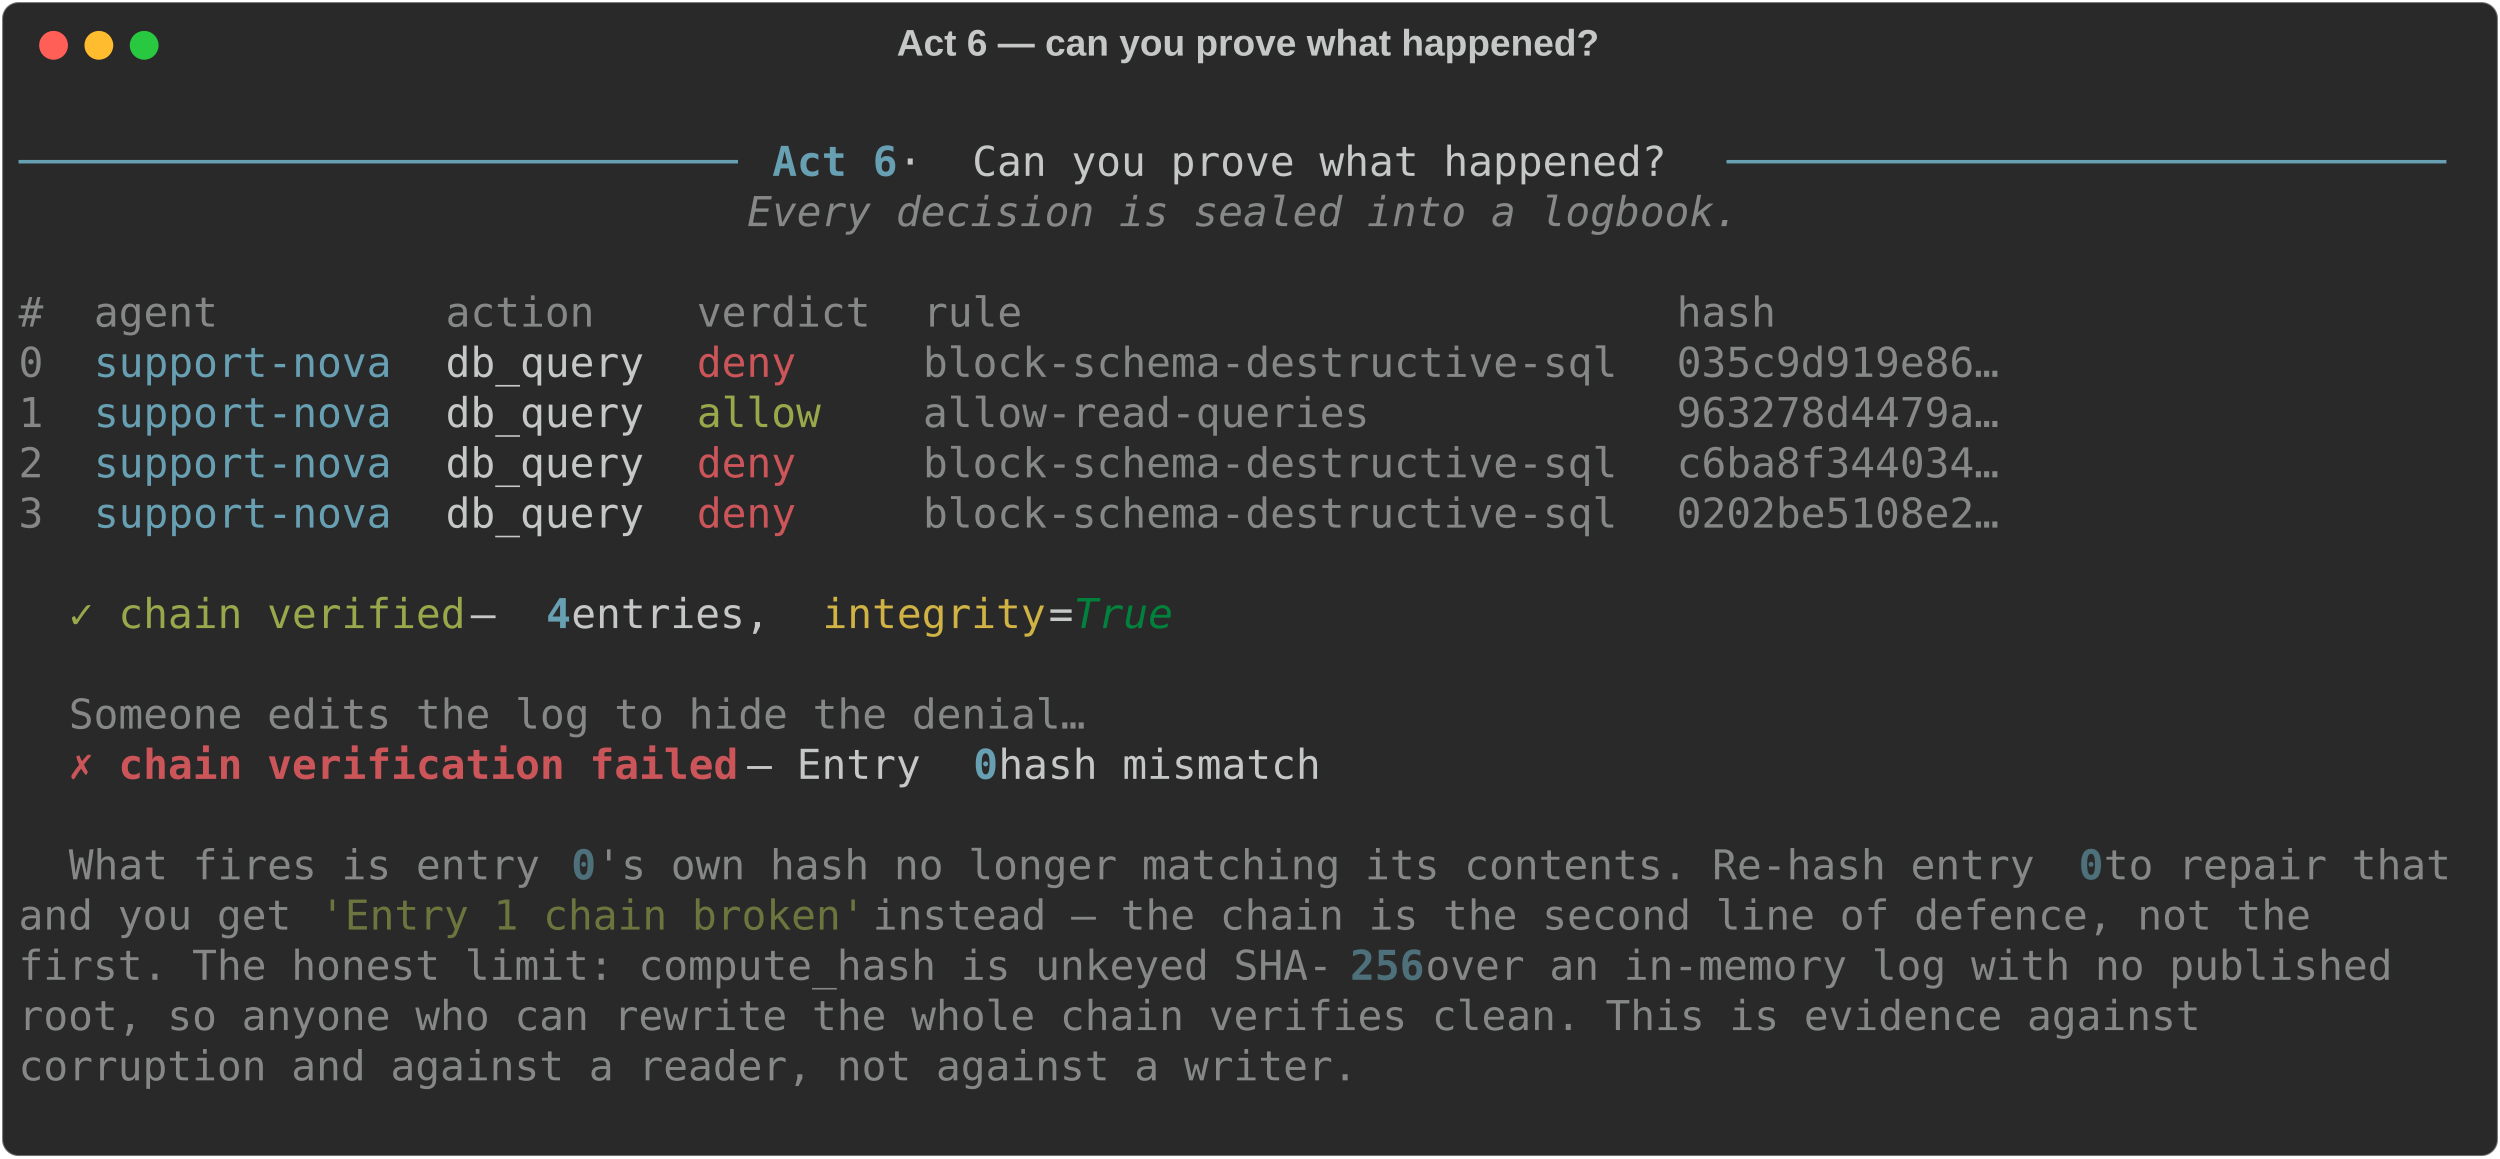
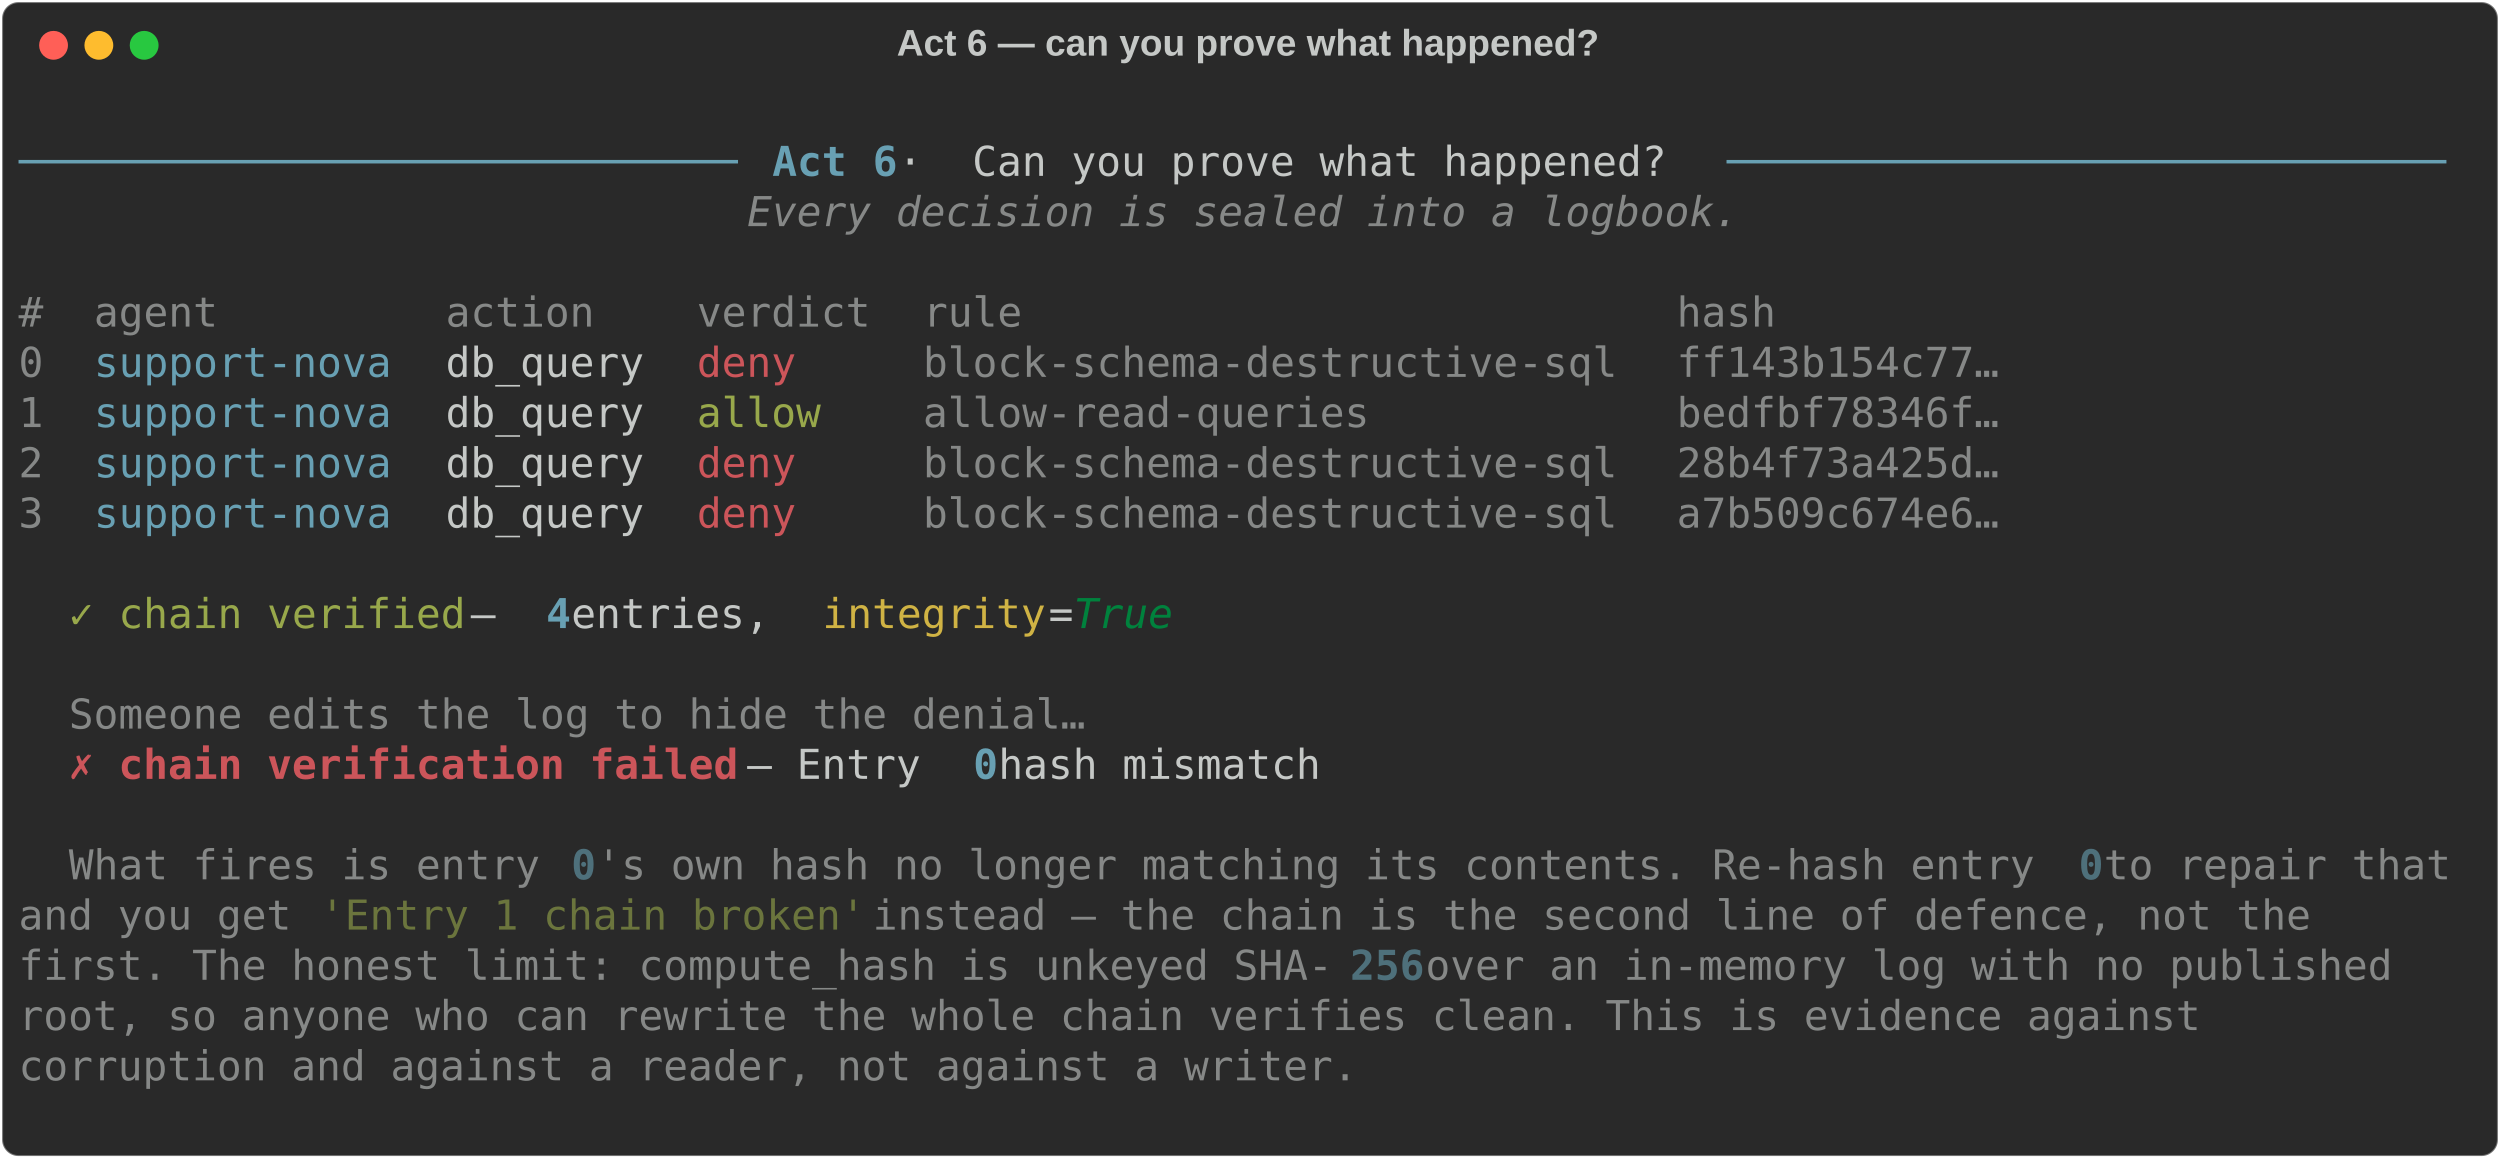
<svg xmlns="http://www.w3.org/2000/svg" class="rich-terminal" viewBox="0 0 1214 562.4">
  <style>

    @font-face {
        font-family: "Fira Code";
        src: local("FiraCode-Regular"),
                url("https://cdnjs.cloudflare.com/ajax/libs/firacode/6.2.0/woff2/FiraCode-Regular.woff2") format("woff2"),
                url("https://cdnjs.cloudflare.com/ajax/libs/firacode/6.2.0/woff/FiraCode-Regular.woff") format("woff");
        font-style: normal;
        font-weight: 400;
    }
    @font-face {
        font-family: "Fira Code";
        src: local("FiraCode-Bold"),
                url("https://cdnjs.cloudflare.com/ajax/libs/firacode/6.2.0/woff2/FiraCode-Bold.woff2") format("woff2"),
                url("https://cdnjs.cloudflare.com/ajax/libs/firacode/6.2.0/woff/FiraCode-Bold.woff") format("woff");
        font-style: bold;
        font-weight: 700;
    }

-     .terminal-420159121-matrix {
+     .terminal-3160809450-matrix {
        font-family: Fira Code, monospace;
        font-size: 20px;
        line-height: 24.4px;
        font-variant-east-asian: full-width;
    }

-     .terminal-420159121-title {
+     .terminal-3160809450-title {
        font-size: 18px;
        font-weight: bold;
        font-family: arial;
    }

-     .terminal-420159121-r1 { fill: #c5c8c6 }
- .terminal-420159121-r2 { fill: #68a0b3 }
- .terminal-420159121-r3 { fill: #68a0b3;font-weight: bold }
- .terminal-420159121-r4 { fill: #868887;font-style: italic; }
- .terminal-420159121-r5 { fill: #868887 }
- .terminal-420159121-r6 { fill: #cc555a }
- .terminal-420159121-r7 { fill: #98a84b }
- .terminal-420159121-r8 { fill: #d0b344 }
- .terminal-420159121-r9 { fill: #00823d;font-style: italic; }
- .terminal-420159121-r10 { fill: #cc555a;font-weight: bold }
- .terminal-420159121-r11 { fill: #4e707b;font-weight: bold }
- .terminal-420159121-r12 { fill: #6b753d }
+     .terminal-3160809450-r1 { fill: #c5c8c6 }
+ .terminal-3160809450-r2 { fill: #68a0b3 }
+ .terminal-3160809450-r3 { fill: #68a0b3;font-weight: bold }
+ .terminal-3160809450-r4 { fill: #868887;font-style: italic; }
+ .terminal-3160809450-r5 { fill: #868887 }
+ .terminal-3160809450-r6 { fill: #cc555a }
+ .terminal-3160809450-r7 { fill: #98a84b }
+ .terminal-3160809450-r8 { fill: #d0b344 }
+ .terminal-3160809450-r9 { fill: #00823d;font-style: italic; }
+ .terminal-3160809450-r10 { fill: #cc555a;font-weight: bold }
+ .terminal-3160809450-r11 { fill: #4e707b;font-weight: bold }
+ .terminal-3160809450-r12 { fill: #6b753d }
    </style>
  <defs>
-     <clipPath id="terminal-420159121-clip-terminal">
+     <clipPath id="terminal-3160809450-clip-terminal">
      <rect x="0" y="0" width="1194.6" height="511.4" />
    </clipPath>
-     <clipPath id="terminal-420159121-line-0">
+     <clipPath id="terminal-3160809450-line-0">
      <rect x="0" y="1.5" width="1195.6" height="24.65" />
    </clipPath>
-     <clipPath id="terminal-420159121-line-1">
+     <clipPath id="terminal-3160809450-line-1">
      <rect x="0" y="25.9" width="1195.6" height="24.65" />
    </clipPath>
-     <clipPath id="terminal-420159121-line-2">
+     <clipPath id="terminal-3160809450-line-2">
      <rect x="0" y="50.3" width="1195.6" height="24.65" />
    </clipPath>
-     <clipPath id="terminal-420159121-line-3">
+     <clipPath id="terminal-3160809450-line-3">
      <rect x="0" y="74.7" width="1195.6" height="24.65" />
    </clipPath>
-     <clipPath id="terminal-420159121-line-4">
+     <clipPath id="terminal-3160809450-line-4">
      <rect x="0" y="99.1" width="1195.6" height="24.65" />
    </clipPath>
-     <clipPath id="terminal-420159121-line-5">
+     <clipPath id="terminal-3160809450-line-5">
      <rect x="0" y="123.5" width="1195.6" height="24.65" />
    </clipPath>
-     <clipPath id="terminal-420159121-line-6">
+     <clipPath id="terminal-3160809450-line-6">
      <rect x="0" y="147.9" width="1195.6" height="24.65" />
    </clipPath>
-     <clipPath id="terminal-420159121-line-7">
+     <clipPath id="terminal-3160809450-line-7">
      <rect x="0" y="172.3" width="1195.6" height="24.65" />
    </clipPath>
-     <clipPath id="terminal-420159121-line-8">
+     <clipPath id="terminal-3160809450-line-8">
      <rect x="0" y="196.7" width="1195.6" height="24.65" />
    </clipPath>
-     <clipPath id="terminal-420159121-line-9">
+     <clipPath id="terminal-3160809450-line-9">
      <rect x="0" y="221.1" width="1195.6" height="24.65" />
    </clipPath>
-     <clipPath id="terminal-420159121-line-10">
+     <clipPath id="terminal-3160809450-line-10">
      <rect x="0" y="245.5" width="1195.6" height="24.65" />
    </clipPath>
-     <clipPath id="terminal-420159121-line-11">
+     <clipPath id="terminal-3160809450-line-11">
      <rect x="0" y="269.9" width="1195.6" height="24.65" />
    </clipPath>
-     <clipPath id="terminal-420159121-line-12">
+     <clipPath id="terminal-3160809450-line-12">
      <rect x="0" y="294.3" width="1195.6" height="24.65" />
    </clipPath>
-     <clipPath id="terminal-420159121-line-13">
+     <clipPath id="terminal-3160809450-line-13">
      <rect x="0" y="318.7" width="1195.6" height="24.65" />
    </clipPath>
-     <clipPath id="terminal-420159121-line-14">
+     <clipPath id="terminal-3160809450-line-14">
      <rect x="0" y="343.1" width="1195.6" height="24.65" />
    </clipPath>
-     <clipPath id="terminal-420159121-line-15">
+     <clipPath id="terminal-3160809450-line-15">
      <rect x="0" y="367.5" width="1195.6" height="24.65" />
    </clipPath>
-     <clipPath id="terminal-420159121-line-16">
+     <clipPath id="terminal-3160809450-line-16">
      <rect x="0" y="391.9" width="1195.6" height="24.65" />
    </clipPath>
-     <clipPath id="terminal-420159121-line-17">
+     <clipPath id="terminal-3160809450-line-17">
      <rect x="0" y="416.3" width="1195.6" height="24.65" />
    </clipPath>
-     <clipPath id="terminal-420159121-line-18">
+     <clipPath id="terminal-3160809450-line-18">
      <rect x="0" y="440.7" width="1195.6" height="24.65" />
    </clipPath>
-     <clipPath id="terminal-420159121-line-19">
+     <clipPath id="terminal-3160809450-line-19">
      <rect x="0" y="465.1" width="1195.6" height="24.65" />
    </clipPath>
  </defs>
  <rect fill="#292929" stroke="rgba(255,255,255,0.35)" stroke-width="1" x="1" y="1" width="1212" height="560.4" rx="8" />
-   <text class="terminal-420159121-title" fill="#c5c8c6" text-anchor="middle" x="606" y="27">Act 6 — can you prove what happened?</text>
+   <text class="terminal-3160809450-title" fill="#c5c8c6" text-anchor="middle" x="606" y="27">Act 6 — can you prove what happened?</text>
  <g transform="translate(26,22)">
    <circle cx="0" cy="0" r="7" fill="#ff5f57" />
    <circle cx="22" cy="0" r="7" fill="#febc2e" />
    <circle cx="44" cy="0" r="7" fill="#28c840" />
  </g>
-   <g transform="translate(9, 41)" clip-path="url(#terminal-420159121-clip-terminal)">
-     <g class="terminal-420159121-matrix">
-       <text class="terminal-420159121-r1" x="1195.6" y="20" textLength="12.2" clip-path="url(#terminal-420159121-line-0)">
- </text>
-       <text class="terminal-420159121-r2" x="0" y="44.4" textLength="366" clip-path="url(#terminal-420159121-line-1)">───────────────────────────── </text>
-       <text class="terminal-420159121-r3" x="366" y="44.4" textLength="48.8" clip-path="url(#terminal-420159121-line-1)">Act </text>
-       <text class="terminal-420159121-r3" x="414.8" y="44.4" textLength="12.2" clip-path="url(#terminal-420159121-line-1)">6</text>
-       <text class="terminal-420159121-r1" x="427" y="44.4" textLength="402.6" clip-path="url(#terminal-420159121-line-1)">  ·  Can you prove what happened?</text>
-       <text class="terminal-420159121-r2" x="829.6" y="44.4" textLength="366" clip-path="url(#terminal-420159121-line-1)"> ─────────────────────────────</text>
-       <text class="terminal-420159121-r1" x="1195.6" y="44.4" textLength="12.2" clip-path="url(#terminal-420159121-line-1)">
- </text>
-       <text class="terminal-420159121-r4" x="353.8" y="68.8" textLength="488" clip-path="url(#terminal-420159121-line-2)">Every decision is sealed into a logbook.</text>
-       <text class="terminal-420159121-r1" x="1195.6" y="68.8" textLength="12.2" clip-path="url(#terminal-420159121-line-2)">
- </text>
-       <text class="terminal-420159121-r1" x="1195.6" y="93.2" textLength="12.2" clip-path="url(#terminal-420159121-line-3)">
- </text>
-       <text class="terminal-420159121-r5" x="0" y="117.6" textLength="12.2" clip-path="url(#terminal-420159121-line-4)">#</text>
-       <text class="terminal-420159121-r5" x="36.6" y="117.6" textLength="146.4" clip-path="url(#terminal-420159121-line-4)">agent       </text>
-       <text class="terminal-420159121-r5" x="207.4" y="117.6" textLength="97.6" clip-path="url(#terminal-420159121-line-4)">action  </text>
-       <text class="terminal-420159121-r5" x="329.4" y="117.6" textLength="85.4" clip-path="url(#terminal-420159121-line-4)">verdict</text>
-       <text class="terminal-420159121-r5" x="439.2" y="117.6" textLength="341.6" clip-path="url(#terminal-420159121-line-4)">rule                        </text>
-       <text class="terminal-420159121-r5" x="805.2" y="117.6" textLength="158.6" clip-path="url(#terminal-420159121-line-4)">hash         </text>
-       <text class="terminal-420159121-r1" x="1195.6" y="117.6" textLength="12.2" clip-path="url(#terminal-420159121-line-4)">
- </text>
-       <text class="terminal-420159121-r5" x="0" y="142" textLength="12.2" clip-path="url(#terminal-420159121-line-5)">0</text>
-       <text class="terminal-420159121-r2" x="36.6" y="142" textLength="146.4" clip-path="url(#terminal-420159121-line-5)">support-nova</text>
-       <text class="terminal-420159121-r1" x="207.4" y="142" textLength="97.6" clip-path="url(#terminal-420159121-line-5)">db_query</text>
-       <text class="terminal-420159121-r6" x="329.4" y="142" textLength="48.8" clip-path="url(#terminal-420159121-line-5)">deny</text>
-       <text class="terminal-420159121-r5" x="439.2" y="142" textLength="341.6" clip-path="url(#terminal-420159121-line-5)">block-schema-destructive-sql</text>
-       <text class="terminal-420159121-r5" x="805.2" y="142" textLength="158.6" clip-path="url(#terminal-420159121-line-5)">035c9d919e86…</text>
-       <text class="terminal-420159121-r1" x="1195.6" y="142" textLength="12.2" clip-path="url(#terminal-420159121-line-5)">
- </text>
-       <text class="terminal-420159121-r5" x="0" y="166.4" textLength="12.2" clip-path="url(#terminal-420159121-line-6)">1</text>
-       <text class="terminal-420159121-r2" x="36.6" y="166.4" textLength="146.4" clip-path="url(#terminal-420159121-line-6)">support-nova</text>
-       <text class="terminal-420159121-r1" x="207.4" y="166.4" textLength="97.6" clip-path="url(#terminal-420159121-line-6)">db_query</text>
-       <text class="terminal-420159121-r7" x="329.4" y="166.4" textLength="61" clip-path="url(#terminal-420159121-line-6)">allow</text>
-       <text class="terminal-420159121-r5" x="439.2" y="166.4" textLength="341.6" clip-path="url(#terminal-420159121-line-6)">allow-read-queries          </text>
-       <text class="terminal-420159121-r5" x="805.2" y="166.4" textLength="158.6" clip-path="url(#terminal-420159121-line-6)">963278d4479a…</text>
-       <text class="terminal-420159121-r1" x="1195.6" y="166.4" textLength="12.2" clip-path="url(#terminal-420159121-line-6)">
- </text>
-       <text class="terminal-420159121-r5" x="0" y="190.8" textLength="12.2" clip-path="url(#terminal-420159121-line-7)">2</text>
-       <text class="terminal-420159121-r2" x="36.6" y="190.8" textLength="146.4" clip-path="url(#terminal-420159121-line-7)">support-nova</text>
-       <text class="terminal-420159121-r1" x="207.4" y="190.8" textLength="97.6" clip-path="url(#terminal-420159121-line-7)">db_query</text>
-       <text class="terminal-420159121-r6" x="329.4" y="190.8" textLength="48.8" clip-path="url(#terminal-420159121-line-7)">deny</text>
-       <text class="terminal-420159121-r5" x="439.2" y="190.8" textLength="341.6" clip-path="url(#terminal-420159121-line-7)">block-schema-destructive-sql</text>
-       <text class="terminal-420159121-r5" x="805.2" y="190.8" textLength="158.6" clip-path="url(#terminal-420159121-line-7)">c6ba8f344034…</text>
-       <text class="terminal-420159121-r1" x="1195.6" y="190.8" textLength="12.2" clip-path="url(#terminal-420159121-line-7)">
- </text>
-       <text class="terminal-420159121-r5" x="0" y="215.2" textLength="12.2" clip-path="url(#terminal-420159121-line-8)">3</text>
-       <text class="terminal-420159121-r2" x="36.6" y="215.2" textLength="146.4" clip-path="url(#terminal-420159121-line-8)">support-nova</text>
-       <text class="terminal-420159121-r1" x="207.4" y="215.2" textLength="97.6" clip-path="url(#terminal-420159121-line-8)">db_query</text>
-       <text class="terminal-420159121-r6" x="329.4" y="215.2" textLength="48.8" clip-path="url(#terminal-420159121-line-8)">deny</text>
-       <text class="terminal-420159121-r5" x="439.2" y="215.2" textLength="341.6" clip-path="url(#terminal-420159121-line-8)">block-schema-destructive-sql</text>
-       <text class="terminal-420159121-r5" x="805.2" y="215.2" textLength="158.6" clip-path="url(#terminal-420159121-line-8)">0202be5108e2…</text>
-       <text class="terminal-420159121-r1" x="1195.6" y="215.2" textLength="12.2" clip-path="url(#terminal-420159121-line-8)">
- </text>
-       <text class="terminal-420159121-r1" x="1195.6" y="239.6" textLength="12.2" clip-path="url(#terminal-420159121-line-9)">
- </text>
-       <text class="terminal-420159121-r7" x="24.4" y="264" textLength="195.2" clip-path="url(#terminal-420159121-line-10)">✓ chain verified</text>
-       <text class="terminal-420159121-r1" x="219.6" y="264" textLength="36.6" clip-path="url(#terminal-420159121-line-10)"> — </text>
-       <text class="terminal-420159121-r3" x="256.2" y="264" textLength="12.2" clip-path="url(#terminal-420159121-line-10)">4</text>
-       <text class="terminal-420159121-r1" x="268.4" y="264" textLength="122" clip-path="url(#terminal-420159121-line-10)"> entries, </text>
-       <text class="terminal-420159121-r8" x="390.4" y="264" textLength="109.8" clip-path="url(#terminal-420159121-line-10)">integrity</text>
-       <text class="terminal-420159121-r1" x="500.2" y="264" textLength="12.2" clip-path="url(#terminal-420159121-line-10)">=</text>
-       <text class="terminal-420159121-r9" x="512.4" y="264" textLength="48.8" clip-path="url(#terminal-420159121-line-10)">True</text>
-       <text class="terminal-420159121-r1" x="1195.6" y="264" textLength="12.2" clip-path="url(#terminal-420159121-line-10)">
- </text>
-       <text class="terminal-420159121-r1" x="1195.6" y="288.4" textLength="12.2" clip-path="url(#terminal-420159121-line-11)">
- </text>
-       <text class="terminal-420159121-r5" x="24.4" y="312.8" textLength="500.2" clip-path="url(#terminal-420159121-line-12)">Someone edits the log to hide the denial…</text>
-       <text class="terminal-420159121-r1" x="1195.6" y="312.8" textLength="12.2" clip-path="url(#terminal-420159121-line-12)">
- </text>
-       <text class="terminal-420159121-r10" x="24.4" y="337.2" textLength="329.4" clip-path="url(#terminal-420159121-line-13)">✗ chain verification failed</text>
-       <text class="terminal-420159121-r1" x="353.8" y="337.2" textLength="109.8" clip-path="url(#terminal-420159121-line-13)"> — Entry </text>
-       <text class="terminal-420159121-r3" x="463.6" y="337.2" textLength="12.2" clip-path="url(#terminal-420159121-line-13)">0</text>
-       <text class="terminal-420159121-r1" x="475.8" y="337.2" textLength="170.8" clip-path="url(#terminal-420159121-line-13)"> hash mismatch</text>
-       <text class="terminal-420159121-r1" x="1195.6" y="337.2" textLength="12.2" clip-path="url(#terminal-420159121-line-13)">
- </text>
-       <text class="terminal-420159121-r1" x="1195.6" y="361.6" textLength="12.2" clip-path="url(#terminal-420159121-line-14)">
- </text>
-       <text class="terminal-420159121-r5" x="24.4" y="386" textLength="244" clip-path="url(#terminal-420159121-line-15)">What fires is entry </text>
-       <text class="terminal-420159121-r11" x="268.4" y="386" textLength="12.2" clip-path="url(#terminal-420159121-line-15)">0</text>
-       <text class="terminal-420159121-r5" x="280.6" y="386" textLength="719.8" clip-path="url(#terminal-420159121-line-15)">'s own hash no longer matching its contents. Re-hash entry </text>
-       <text class="terminal-420159121-r11" x="1000.4" y="386" textLength="12.2" clip-path="url(#terminal-420159121-line-15)">0</text>
-       <text class="terminal-420159121-r5" x="1012.6" y="386" textLength="183" clip-path="url(#terminal-420159121-line-15)"> to repair that</text>
-       <text class="terminal-420159121-r1" x="1195.6" y="386" textLength="12.2" clip-path="url(#terminal-420159121-line-15)">
- </text>
-       <text class="terminal-420159121-r5" x="0" y="410.4" textLength="146.4" clip-path="url(#terminal-420159121-line-16)">and you get </text>
-       <text class="terminal-420159121-r12" x="146.4" y="410.4" textLength="268.4" clip-path="url(#terminal-420159121-line-16)">'Entry 1 chain broken'</text>
-       <text class="terminal-420159121-r5" x="414.8" y="410.4" textLength="732" clip-path="url(#terminal-420159121-line-16)"> instead — the chain is the second line of defence, not the </text>
-       <text class="terminal-420159121-r1" x="1195.6" y="410.4" textLength="12.2" clip-path="url(#terminal-420159121-line-16)">
- </text>
-       <text class="terminal-420159121-r5" x="0" y="434.8" textLength="646.6" clip-path="url(#terminal-420159121-line-17)">first. The honest limit: compute_hash is unkeyed SHA-</text>
-       <text class="terminal-420159121-r11" x="646.6" y="434.8" textLength="36.6" clip-path="url(#terminal-420159121-line-17)">256</text>
-       <text class="terminal-420159121-r5" x="683.2" y="434.8" textLength="500.2" clip-path="url(#terminal-420159121-line-17)"> over an in-memory log with no published </text>
-       <text class="terminal-420159121-r1" x="1195.6" y="434.8" textLength="12.2" clip-path="url(#terminal-420159121-line-17)">
- </text>
-       <text class="terminal-420159121-r5" x="0" y="459.2" textLength="1085.8" clip-path="url(#terminal-420159121-line-18)">root, so anyone who can rewrite the whole chain verifies clean. This is evidence against </text>
-       <text class="terminal-420159121-r1" x="1195.6" y="459.2" textLength="12.2" clip-path="url(#terminal-420159121-line-18)">
- </text>
-       <text class="terminal-420159121-r5" x="0" y="483.6" textLength="658.8" clip-path="url(#terminal-420159121-line-19)">corruption and against a reader, not against a writer.</text>
-       <text class="terminal-420159121-r1" x="1195.6" y="483.6" textLength="12.2" clip-path="url(#terminal-420159121-line-19)">
- </text>
-       <text class="terminal-420159121-r1" x="1195.6" y="508" textLength="12.2" clip-path="url(#terminal-420159121-line-20)">
+   <g transform="translate(9, 41)" clip-path="url(#terminal-3160809450-clip-terminal)">
+     <g class="terminal-3160809450-matrix">
+       <text class="terminal-3160809450-r1" x="1195.6" y="20" textLength="12.2" clip-path="url(#terminal-3160809450-line-0)">
+ </text>
+       <text class="terminal-3160809450-r2" x="0" y="44.4" textLength="366" clip-path="url(#terminal-3160809450-line-1)">───────────────────────────── </text>
+       <text class="terminal-3160809450-r3" x="366" y="44.4" textLength="48.8" clip-path="url(#terminal-3160809450-line-1)">Act </text>
+       <text class="terminal-3160809450-r3" x="414.8" y="44.4" textLength="12.2" clip-path="url(#terminal-3160809450-line-1)">6</text>
+       <text class="terminal-3160809450-r1" x="427" y="44.4" textLength="402.6" clip-path="url(#terminal-3160809450-line-1)">  ·  Can you prove what happened?</text>
+       <text class="terminal-3160809450-r2" x="829.6" y="44.4" textLength="366" clip-path="url(#terminal-3160809450-line-1)"> ─────────────────────────────</text>
+       <text class="terminal-3160809450-r1" x="1195.6" y="44.4" textLength="12.2" clip-path="url(#terminal-3160809450-line-1)">
+ </text>
+       <text class="terminal-3160809450-r4" x="353.8" y="68.8" textLength="488" clip-path="url(#terminal-3160809450-line-2)">Every decision is sealed into a logbook.</text>
+       <text class="terminal-3160809450-r1" x="1195.6" y="68.8" textLength="12.2" clip-path="url(#terminal-3160809450-line-2)">
+ </text>
+       <text class="terminal-3160809450-r1" x="1195.6" y="93.2" textLength="12.2" clip-path="url(#terminal-3160809450-line-3)">
+ </text>
+       <text class="terminal-3160809450-r5" x="0" y="117.6" textLength="12.2" clip-path="url(#terminal-3160809450-line-4)">#</text>
+       <text class="terminal-3160809450-r5" x="36.6" y="117.6" textLength="146.4" clip-path="url(#terminal-3160809450-line-4)">agent       </text>
+       <text class="terminal-3160809450-r5" x="207.4" y="117.6" textLength="97.6" clip-path="url(#terminal-3160809450-line-4)">action  </text>
+       <text class="terminal-3160809450-r5" x="329.4" y="117.6" textLength="85.4" clip-path="url(#terminal-3160809450-line-4)">verdict</text>
+       <text class="terminal-3160809450-r5" x="439.2" y="117.6" textLength="341.6" clip-path="url(#terminal-3160809450-line-4)">rule                        </text>
+       <text class="terminal-3160809450-r5" x="805.2" y="117.6" textLength="158.6" clip-path="url(#terminal-3160809450-line-4)">hash         </text>
+       <text class="terminal-3160809450-r1" x="1195.6" y="117.6" textLength="12.2" clip-path="url(#terminal-3160809450-line-4)">
+ </text>
+       <text class="terminal-3160809450-r5" x="0" y="142" textLength="12.2" clip-path="url(#terminal-3160809450-line-5)">0</text>
+       <text class="terminal-3160809450-r2" x="36.6" y="142" textLength="146.4" clip-path="url(#terminal-3160809450-line-5)">support-nova</text>
+       <text class="terminal-3160809450-r1" x="207.4" y="142" textLength="97.6" clip-path="url(#terminal-3160809450-line-5)">db_query</text>
+       <text class="terminal-3160809450-r6" x="329.4" y="142" textLength="48.8" clip-path="url(#terminal-3160809450-line-5)">deny</text>
+       <text class="terminal-3160809450-r5" x="439.2" y="142" textLength="341.6" clip-path="url(#terminal-3160809450-line-5)">block-schema-destructive-sql</text>
+       <text class="terminal-3160809450-r5" x="805.2" y="142" textLength="158.6" clip-path="url(#terminal-3160809450-line-5)">ff143b154c77…</text>
+       <text class="terminal-3160809450-r1" x="1195.6" y="142" textLength="12.2" clip-path="url(#terminal-3160809450-line-5)">
+ </text>
+       <text class="terminal-3160809450-r5" x="0" y="166.4" textLength="12.2" clip-path="url(#terminal-3160809450-line-6)">1</text>
+       <text class="terminal-3160809450-r2" x="36.6" y="166.4" textLength="146.4" clip-path="url(#terminal-3160809450-line-6)">support-nova</text>
+       <text class="terminal-3160809450-r1" x="207.4" y="166.4" textLength="97.6" clip-path="url(#terminal-3160809450-line-6)">db_query</text>
+       <text class="terminal-3160809450-r7" x="329.4" y="166.4" textLength="61" clip-path="url(#terminal-3160809450-line-6)">allow</text>
+       <text class="terminal-3160809450-r5" x="439.2" y="166.4" textLength="341.6" clip-path="url(#terminal-3160809450-line-6)">allow-read-queries          </text>
+       <text class="terminal-3160809450-r5" x="805.2" y="166.4" textLength="158.6" clip-path="url(#terminal-3160809450-line-6)">bedfbf78346f…</text>
+       <text class="terminal-3160809450-r1" x="1195.6" y="166.4" textLength="12.2" clip-path="url(#terminal-3160809450-line-6)">
+ </text>
+       <text class="terminal-3160809450-r5" x="0" y="190.8" textLength="12.2" clip-path="url(#terminal-3160809450-line-7)">2</text>
+       <text class="terminal-3160809450-r2" x="36.6" y="190.8" textLength="146.4" clip-path="url(#terminal-3160809450-line-7)">support-nova</text>
+       <text class="terminal-3160809450-r1" x="207.4" y="190.8" textLength="97.6" clip-path="url(#terminal-3160809450-line-7)">db_query</text>
+       <text class="terminal-3160809450-r6" x="329.4" y="190.8" textLength="48.8" clip-path="url(#terminal-3160809450-line-7)">deny</text>
+       <text class="terminal-3160809450-r5" x="439.2" y="190.8" textLength="341.6" clip-path="url(#terminal-3160809450-line-7)">block-schema-destructive-sql</text>
+       <text class="terminal-3160809450-r5" x="805.2" y="190.8" textLength="158.6" clip-path="url(#terminal-3160809450-line-7)">28b4f73a425d…</text>
+       <text class="terminal-3160809450-r1" x="1195.6" y="190.8" textLength="12.2" clip-path="url(#terminal-3160809450-line-7)">
+ </text>
+       <text class="terminal-3160809450-r5" x="0" y="215.2" textLength="12.2" clip-path="url(#terminal-3160809450-line-8)">3</text>
+       <text class="terminal-3160809450-r2" x="36.6" y="215.2" textLength="146.4" clip-path="url(#terminal-3160809450-line-8)">support-nova</text>
+       <text class="terminal-3160809450-r1" x="207.4" y="215.2" textLength="97.6" clip-path="url(#terminal-3160809450-line-8)">db_query</text>
+       <text class="terminal-3160809450-r6" x="329.4" y="215.2" textLength="48.8" clip-path="url(#terminal-3160809450-line-8)">deny</text>
+       <text class="terminal-3160809450-r5" x="439.2" y="215.2" textLength="341.6" clip-path="url(#terminal-3160809450-line-8)">block-schema-destructive-sql</text>
+       <text class="terminal-3160809450-r5" x="805.2" y="215.2" textLength="158.6" clip-path="url(#terminal-3160809450-line-8)">a7b509c674e6…</text>
+       <text class="terminal-3160809450-r1" x="1195.6" y="215.2" textLength="12.2" clip-path="url(#terminal-3160809450-line-8)">
+ </text>
+       <text class="terminal-3160809450-r1" x="1195.6" y="239.6" textLength="12.2" clip-path="url(#terminal-3160809450-line-9)">
+ </text>
+       <text class="terminal-3160809450-r7" x="24.4" y="264" textLength="195.2" clip-path="url(#terminal-3160809450-line-10)">✓ chain verified</text>
+       <text class="terminal-3160809450-r1" x="219.6" y="264" textLength="36.6" clip-path="url(#terminal-3160809450-line-10)"> — </text>
+       <text class="terminal-3160809450-r3" x="256.2" y="264" textLength="12.2" clip-path="url(#terminal-3160809450-line-10)">4</text>
+       <text class="terminal-3160809450-r1" x="268.4" y="264" textLength="122" clip-path="url(#terminal-3160809450-line-10)"> entries, </text>
+       <text class="terminal-3160809450-r8" x="390.4" y="264" textLength="109.8" clip-path="url(#terminal-3160809450-line-10)">integrity</text>
+       <text class="terminal-3160809450-r1" x="500.2" y="264" textLength="12.2" clip-path="url(#terminal-3160809450-line-10)">=</text>
+       <text class="terminal-3160809450-r9" x="512.4" y="264" textLength="48.8" clip-path="url(#terminal-3160809450-line-10)">True</text>
+       <text class="terminal-3160809450-r1" x="1195.6" y="264" textLength="12.2" clip-path="url(#terminal-3160809450-line-10)">
+ </text>
+       <text class="terminal-3160809450-r1" x="1195.6" y="288.4" textLength="12.2" clip-path="url(#terminal-3160809450-line-11)">
+ </text>
+       <text class="terminal-3160809450-r5" x="24.4" y="312.8" textLength="500.2" clip-path="url(#terminal-3160809450-line-12)">Someone edits the log to hide the denial…</text>
+       <text class="terminal-3160809450-r1" x="1195.6" y="312.8" textLength="12.2" clip-path="url(#terminal-3160809450-line-12)">
+ </text>
+       <text class="terminal-3160809450-r10" x="24.4" y="337.2" textLength="329.4" clip-path="url(#terminal-3160809450-line-13)">✗ chain verification failed</text>
+       <text class="terminal-3160809450-r1" x="353.8" y="337.2" textLength="109.8" clip-path="url(#terminal-3160809450-line-13)"> — Entry </text>
+       <text class="terminal-3160809450-r3" x="463.6" y="337.2" textLength="12.2" clip-path="url(#terminal-3160809450-line-13)">0</text>
+       <text class="terminal-3160809450-r1" x="475.8" y="337.2" textLength="170.8" clip-path="url(#terminal-3160809450-line-13)"> hash mismatch</text>
+       <text class="terminal-3160809450-r1" x="1195.6" y="337.2" textLength="12.2" clip-path="url(#terminal-3160809450-line-13)">
+ </text>
+       <text class="terminal-3160809450-r1" x="1195.6" y="361.6" textLength="12.2" clip-path="url(#terminal-3160809450-line-14)">
+ </text>
+       <text class="terminal-3160809450-r5" x="24.4" y="386" textLength="244" clip-path="url(#terminal-3160809450-line-15)">What fires is entry </text>
+       <text class="terminal-3160809450-r11" x="268.4" y="386" textLength="12.2" clip-path="url(#terminal-3160809450-line-15)">0</text>
+       <text class="terminal-3160809450-r5" x="280.6" y="386" textLength="719.8" clip-path="url(#terminal-3160809450-line-15)">'s own hash no longer matching its contents. Re-hash entry </text>
+       <text class="terminal-3160809450-r11" x="1000.4" y="386" textLength="12.2" clip-path="url(#terminal-3160809450-line-15)">0</text>
+       <text class="terminal-3160809450-r5" x="1012.6" y="386" textLength="183" clip-path="url(#terminal-3160809450-line-15)"> to repair that</text>
+       <text class="terminal-3160809450-r1" x="1195.6" y="386" textLength="12.2" clip-path="url(#terminal-3160809450-line-15)">
+ </text>
+       <text class="terminal-3160809450-r5" x="0" y="410.4" textLength="146.4" clip-path="url(#terminal-3160809450-line-16)">and you get </text>
+       <text class="terminal-3160809450-r12" x="146.4" y="410.4" textLength="268.4" clip-path="url(#terminal-3160809450-line-16)">'Entry 1 chain broken'</text>
+       <text class="terminal-3160809450-r5" x="414.8" y="410.4" textLength="732" clip-path="url(#terminal-3160809450-line-16)"> instead — the chain is the second line of defence, not the </text>
+       <text class="terminal-3160809450-r1" x="1195.6" y="410.4" textLength="12.2" clip-path="url(#terminal-3160809450-line-16)">
+ </text>
+       <text class="terminal-3160809450-r5" x="0" y="434.8" textLength="646.6" clip-path="url(#terminal-3160809450-line-17)">first. The honest limit: compute_hash is unkeyed SHA-</text>
+       <text class="terminal-3160809450-r11" x="646.6" y="434.8" textLength="36.6" clip-path="url(#terminal-3160809450-line-17)">256</text>
+       <text class="terminal-3160809450-r5" x="683.2" y="434.8" textLength="500.2" clip-path="url(#terminal-3160809450-line-17)"> over an in-memory log with no published </text>
+       <text class="terminal-3160809450-r1" x="1195.6" y="434.8" textLength="12.2" clip-path="url(#terminal-3160809450-line-17)">
+ </text>
+       <text class="terminal-3160809450-r5" x="0" y="459.2" textLength="1085.8" clip-path="url(#terminal-3160809450-line-18)">root, so anyone who can rewrite the whole chain verifies clean. This is evidence against </text>
+       <text class="terminal-3160809450-r1" x="1195.6" y="459.2" textLength="12.2" clip-path="url(#terminal-3160809450-line-18)">
+ </text>
+       <text class="terminal-3160809450-r5" x="0" y="483.6" textLength="658.8" clip-path="url(#terminal-3160809450-line-19)">corruption and against a reader, not against a writer.</text>
+       <text class="terminal-3160809450-r1" x="1195.6" y="483.6" textLength="12.2" clip-path="url(#terminal-3160809450-line-19)">
+ </text>
+       <text class="terminal-3160809450-r1" x="1195.6" y="508" textLength="12.2" clip-path="url(#terminal-3160809450-line-20)">
</text>
    </g>
  </g>
</svg>
